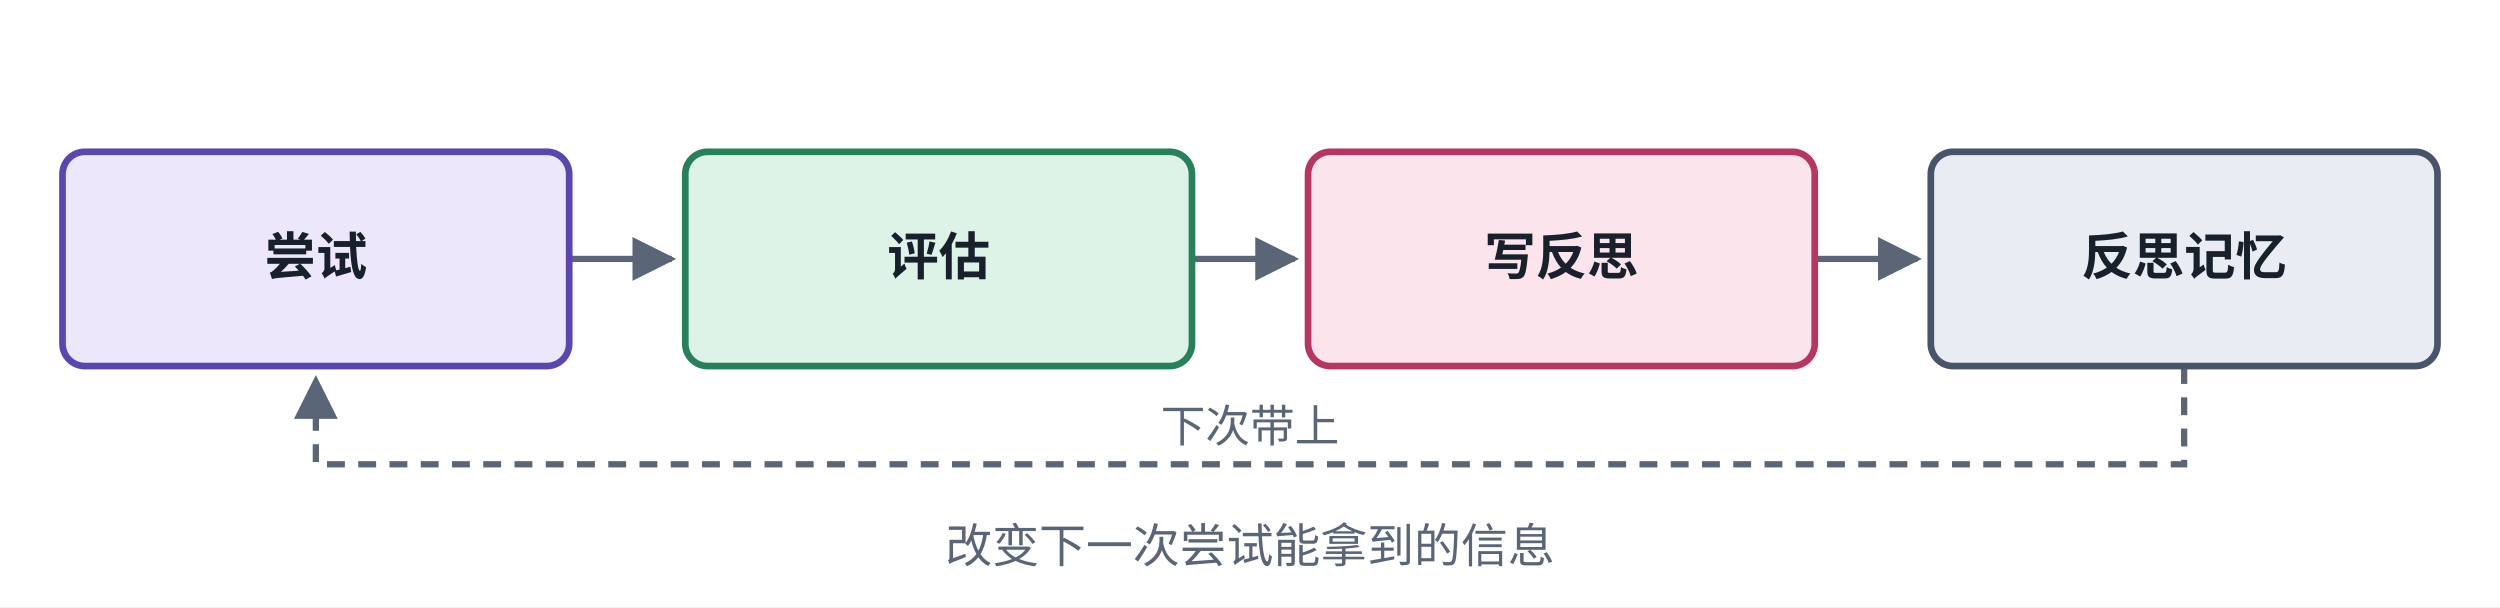
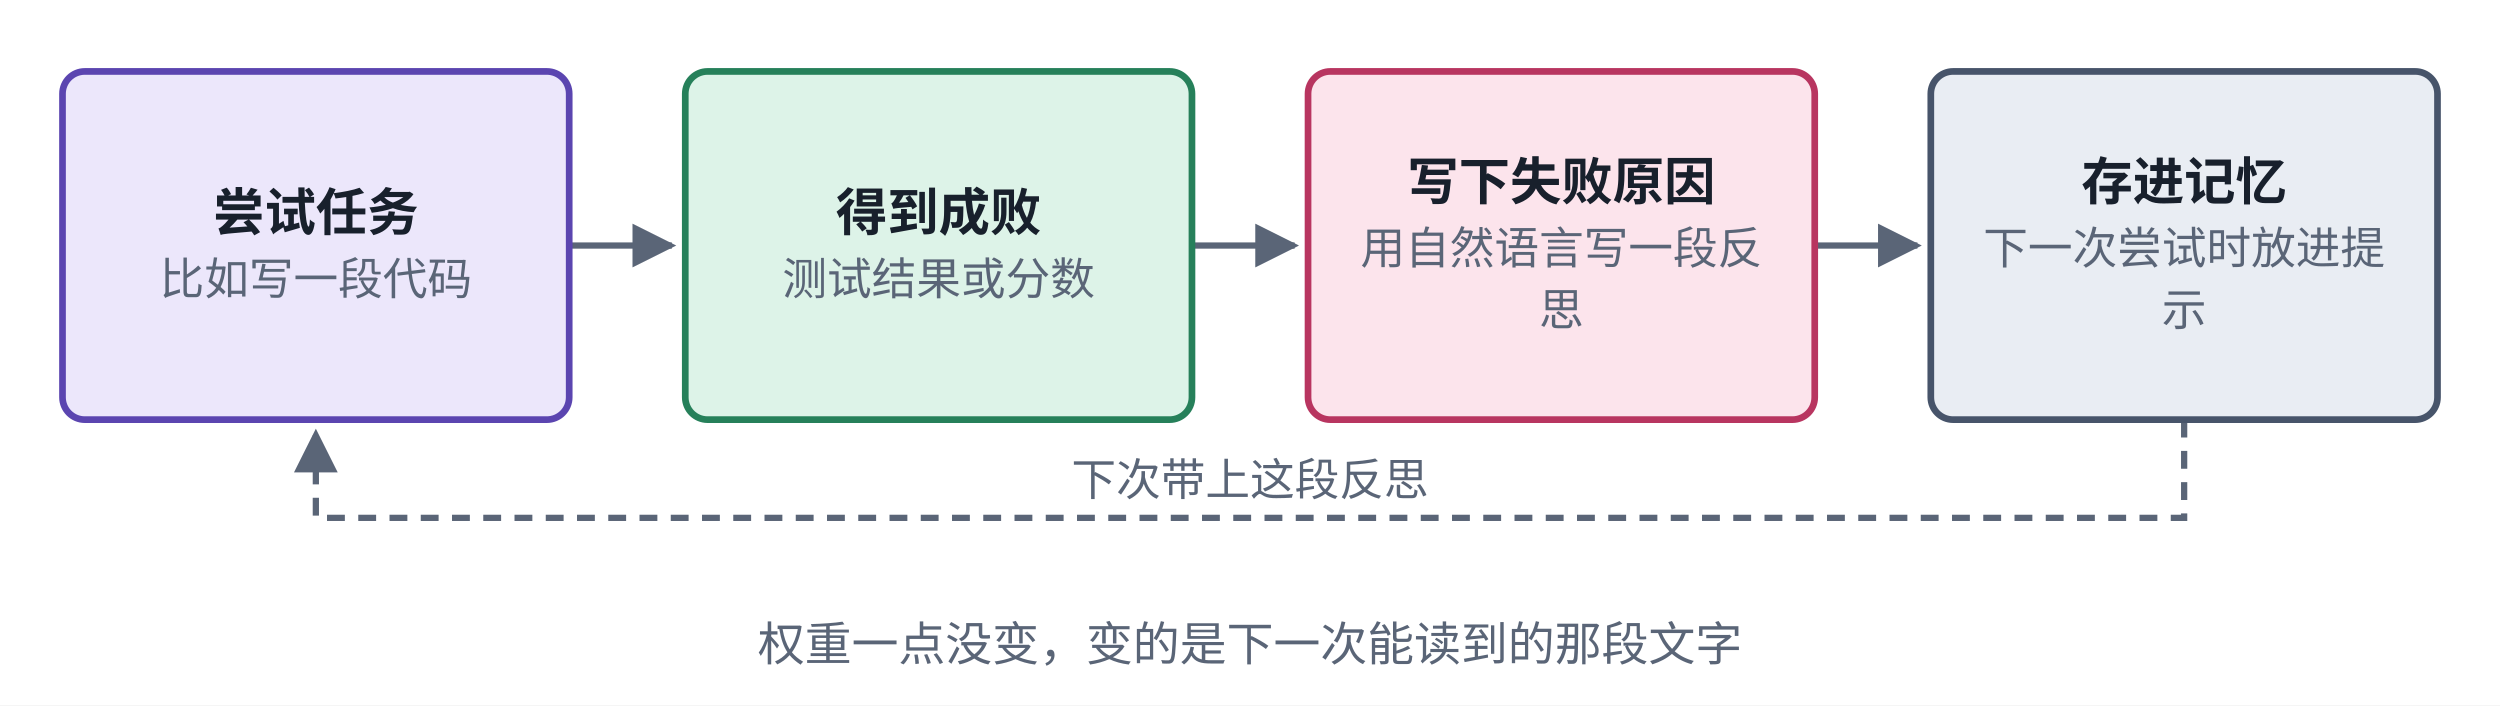
- <svg xmlns="http://www.w3.org/2000/svg" viewBox="0 0 560 136" width="560" height="136" role="img" aria-label="Reflexion 结构">
+ <svg xmlns="http://www.w3.org/2000/svg" viewBox="0 0 560 158" width="560" height="158" role="img" aria-label="Reflexion 结构">
  <defs>
    <marker id="ah-cardp6" viewBox="0 0 10 10" refX="9" refY="5" markerWidth="7" markerHeight="7" orient="auto-start-reverse">
      <path d="M0,0 L10,5 L0,10 z" fill="#5A6577" />
    </marker>
  </defs>
-   <rect x="0" y="0" width="560" height="136" fill="#ffffff" />
-   <path d="M127.5,58 L150.5,58" fill="none" stroke="#5A6577" stroke-width="1.4" marker-end="url(#ah-cardp6)" />
-   <path d="M267,58 L290,58" fill="none" stroke="#5A6577" stroke-width="1.4" marker-end="url(#ah-cardp6)" />
-   <path d="M406.5,58 L429.5,58" fill="none" stroke="#5A6577" stroke-width="1.4" marker-end="url(#ah-cardp6)" />
-   <path d="M489.25,82 L489.25,104 L70.75,104 L70.75,85" fill="none" stroke="#5A6577" stroke-width="1.4" stroke-dasharray="4 3" marker-end="url(#ah-cardp6)" />
-   <rect x="14" y="34" width="113.5" height="48" rx="5" fill="#ECE7FB" stroke="#5B45B0" stroke-width="1.5" />
-   <rect x="153.5" y="34" width="113.5" height="48" rx="5" fill="#DDF3E8" stroke="#26805A" stroke-width="1.5" />
-   <rect x="293" y="34" width="113.5" height="48" rx="5" fill="#FCE4EC" stroke="#B83560" stroke-width="1.5" />
-   <rect x="432.5" y="34" width="113.5" height="48" rx="5" fill="#E9EDF3" stroke="#47546A" stroke-width="1.5" />
-   <text x="70.75" y="61.565" text-anchor="middle" font-size="11.5" font-weight="600" fill="#18202C" font-family="PingFang SC, Noto Sans CJK SC, Microsoft YaHei, sans-serif">尝试</text>
-   <text x="210.25" y="61.565" text-anchor="middle" font-size="11.5" font-weight="600" fill="#18202C" font-family="PingFang SC, Noto Sans CJK SC, Microsoft YaHei, sans-serif">评估</text>
-   <text x="349.75" y="61.565" text-anchor="middle" font-size="11.5" font-weight="600" fill="#18202C" font-family="PingFang SC, Noto Sans CJK SC, Microsoft YaHei, sans-serif">写反思</text>
-   <text x="489.25" y="61.565" text-anchor="middle" font-size="11.5" font-weight="600" fill="#18202C" font-family="PingFang SC, Noto Sans CJK SC, Microsoft YaHei, sans-serif">反思记忆</text>
-   <text x="280" y="99" text-anchor="middle" font-size="10" font-weight="400" fill="#5A6577" font-family="PingFang SC, Noto Sans CJK SC, Microsoft YaHei, sans-serif" style="paint-order:stroke;stroke-width:4px;stroke-linejoin:round" stroke="#ffffff">下次带上</text>
-   <text x="280" y="126" text-anchor="middle" font-size="10.5" font-weight="500" fill="#5A6577" font-family="PingFang SC, Noto Sans CJK SC, Microsoft YaHei, sans-serif">改变下一次尝试能拿到的信息</text>
+   <rect x="0" y="0" width="560" height="158" fill="#ffffff" />
+   <path d="M127.5,55 L150.5,55" fill="none" stroke="#5A6577" stroke-width="1.4" marker-end="url(#ah-cardp6)" />
+   <path d="M267,55 L290,55" fill="none" stroke="#5A6577" stroke-width="1.4" marker-end="url(#ah-cardp6)" />
+   <path d="M406.5,55 L429.5,55" fill="none" stroke="#5A6577" stroke-width="1.4" marker-end="url(#ah-cardp6)" />
+   <path d="M489.25,94 L489.25,116 L70.75,116 L70.75,97" fill="none" stroke="#5A6577" stroke-width="1.4" stroke-dasharray="4 3" marker-end="url(#ah-cardp6)" />
+   <rect x="14" y="16" width="113.5" height="78" rx="5" fill="#ECE7FB" stroke="#5B45B0" stroke-width="1.5" />
+   <rect x="153.5" y="16" width="113.5" height="78" rx="5" fill="#DDF3E8" stroke="#26805A" stroke-width="1.5" />
+   <rect x="293" y="16" width="113.5" height="78" rx="5" fill="#FCE4EC" stroke="#B83560" stroke-width="1.5" />
+   <rect x="432.5" y="16" width="113.5" height="78" rx="5" fill="#E9EDF3" stroke="#47546A" stroke-width="1.5" />
+   <text x="70.75" y="51.665" text-anchor="middle" font-size="11.5" font-weight="600" fill="#18202C" font-family="PingFang SC, Noto Sans CJK SC, Microsoft YaHei, sans-serif">尝试任务</text>
+   <text x="70.75" y="66.035" text-anchor="middle" font-size="10" font-weight="400" fill="#5A6577" font-family="PingFang SC, Noto Sans CJK SC, Microsoft YaHei, sans-serif">比如写一段代码</text>
+   <text x="210.25" y="51.665" text-anchor="middle" font-size="11.5" font-weight="600" fill="#18202C" font-family="PingFang SC, Noto Sans CJK SC, Microsoft YaHei, sans-serif">得到成败</text>
+   <text x="210.25" y="66.035" text-anchor="middle" font-size="10" font-weight="400" fill="#5A6577" font-family="PingFang SC, Noto Sans CJK SC, Microsoft YaHei, sans-serif">测试结果或分数</text>
+   <text x="349.75" y="44.765" text-anchor="middle" font-size="11.5" font-weight="600" fill="#18202C" font-family="PingFang SC, Noto Sans CJK SC, Microsoft YaHei, sans-serif">写下失败原因</text>
+   <text x="349.75" y="59.135" text-anchor="middle" font-size="10" font-weight="400" fill="#5A6577" font-family="PingFang SC, Noto Sans CJK SC, Microsoft YaHei, sans-serif">用自然语言写一段反</text>
+   <text x="349.75" y="72.935" text-anchor="middle" font-size="10" font-weight="400" fill="#5A6577" font-family="PingFang SC, Noto Sans CJK SC, Microsoft YaHei, sans-serif">思</text>
+   <text x="489.25" y="44.765" text-anchor="middle" font-size="11.5" font-weight="600" fill="#18202C" font-family="PingFang SC, Noto Sans CJK SC, Microsoft YaHei, sans-serif">存进记忆</text>
+   <text x="489.25" y="59.135" text-anchor="middle" font-size="10" font-weight="400" fill="#5A6577" font-family="PingFang SC, Noto Sans CJK SC, Microsoft YaHei, sans-serif">下一次尝试时放进提</text>
+   <text x="489.25" y="72.935" text-anchor="middle" font-size="10" font-weight="400" fill="#5A6577" font-family="PingFang SC, Noto Sans CJK SC, Microsoft YaHei, sans-serif">示</text>
+   <text x="280" y="111" text-anchor="middle" font-size="10" font-weight="400" fill="#5A6577" font-family="PingFang SC, Noto Sans CJK SC, Microsoft YaHei, sans-serif" style="paint-order:stroke;stroke-width:4px;stroke-linejoin:round" stroke="#ffffff">下次带上这段反思</text>
+   <text x="280" y="148" text-anchor="middle" font-size="10.5" font-weight="500" fill="#5A6577" font-family="PingFang SC, Noto Sans CJK SC, Microsoft YaHei, sans-serif">权重一点没变，变的是下一次能读到的那段文字</text>
</svg>
